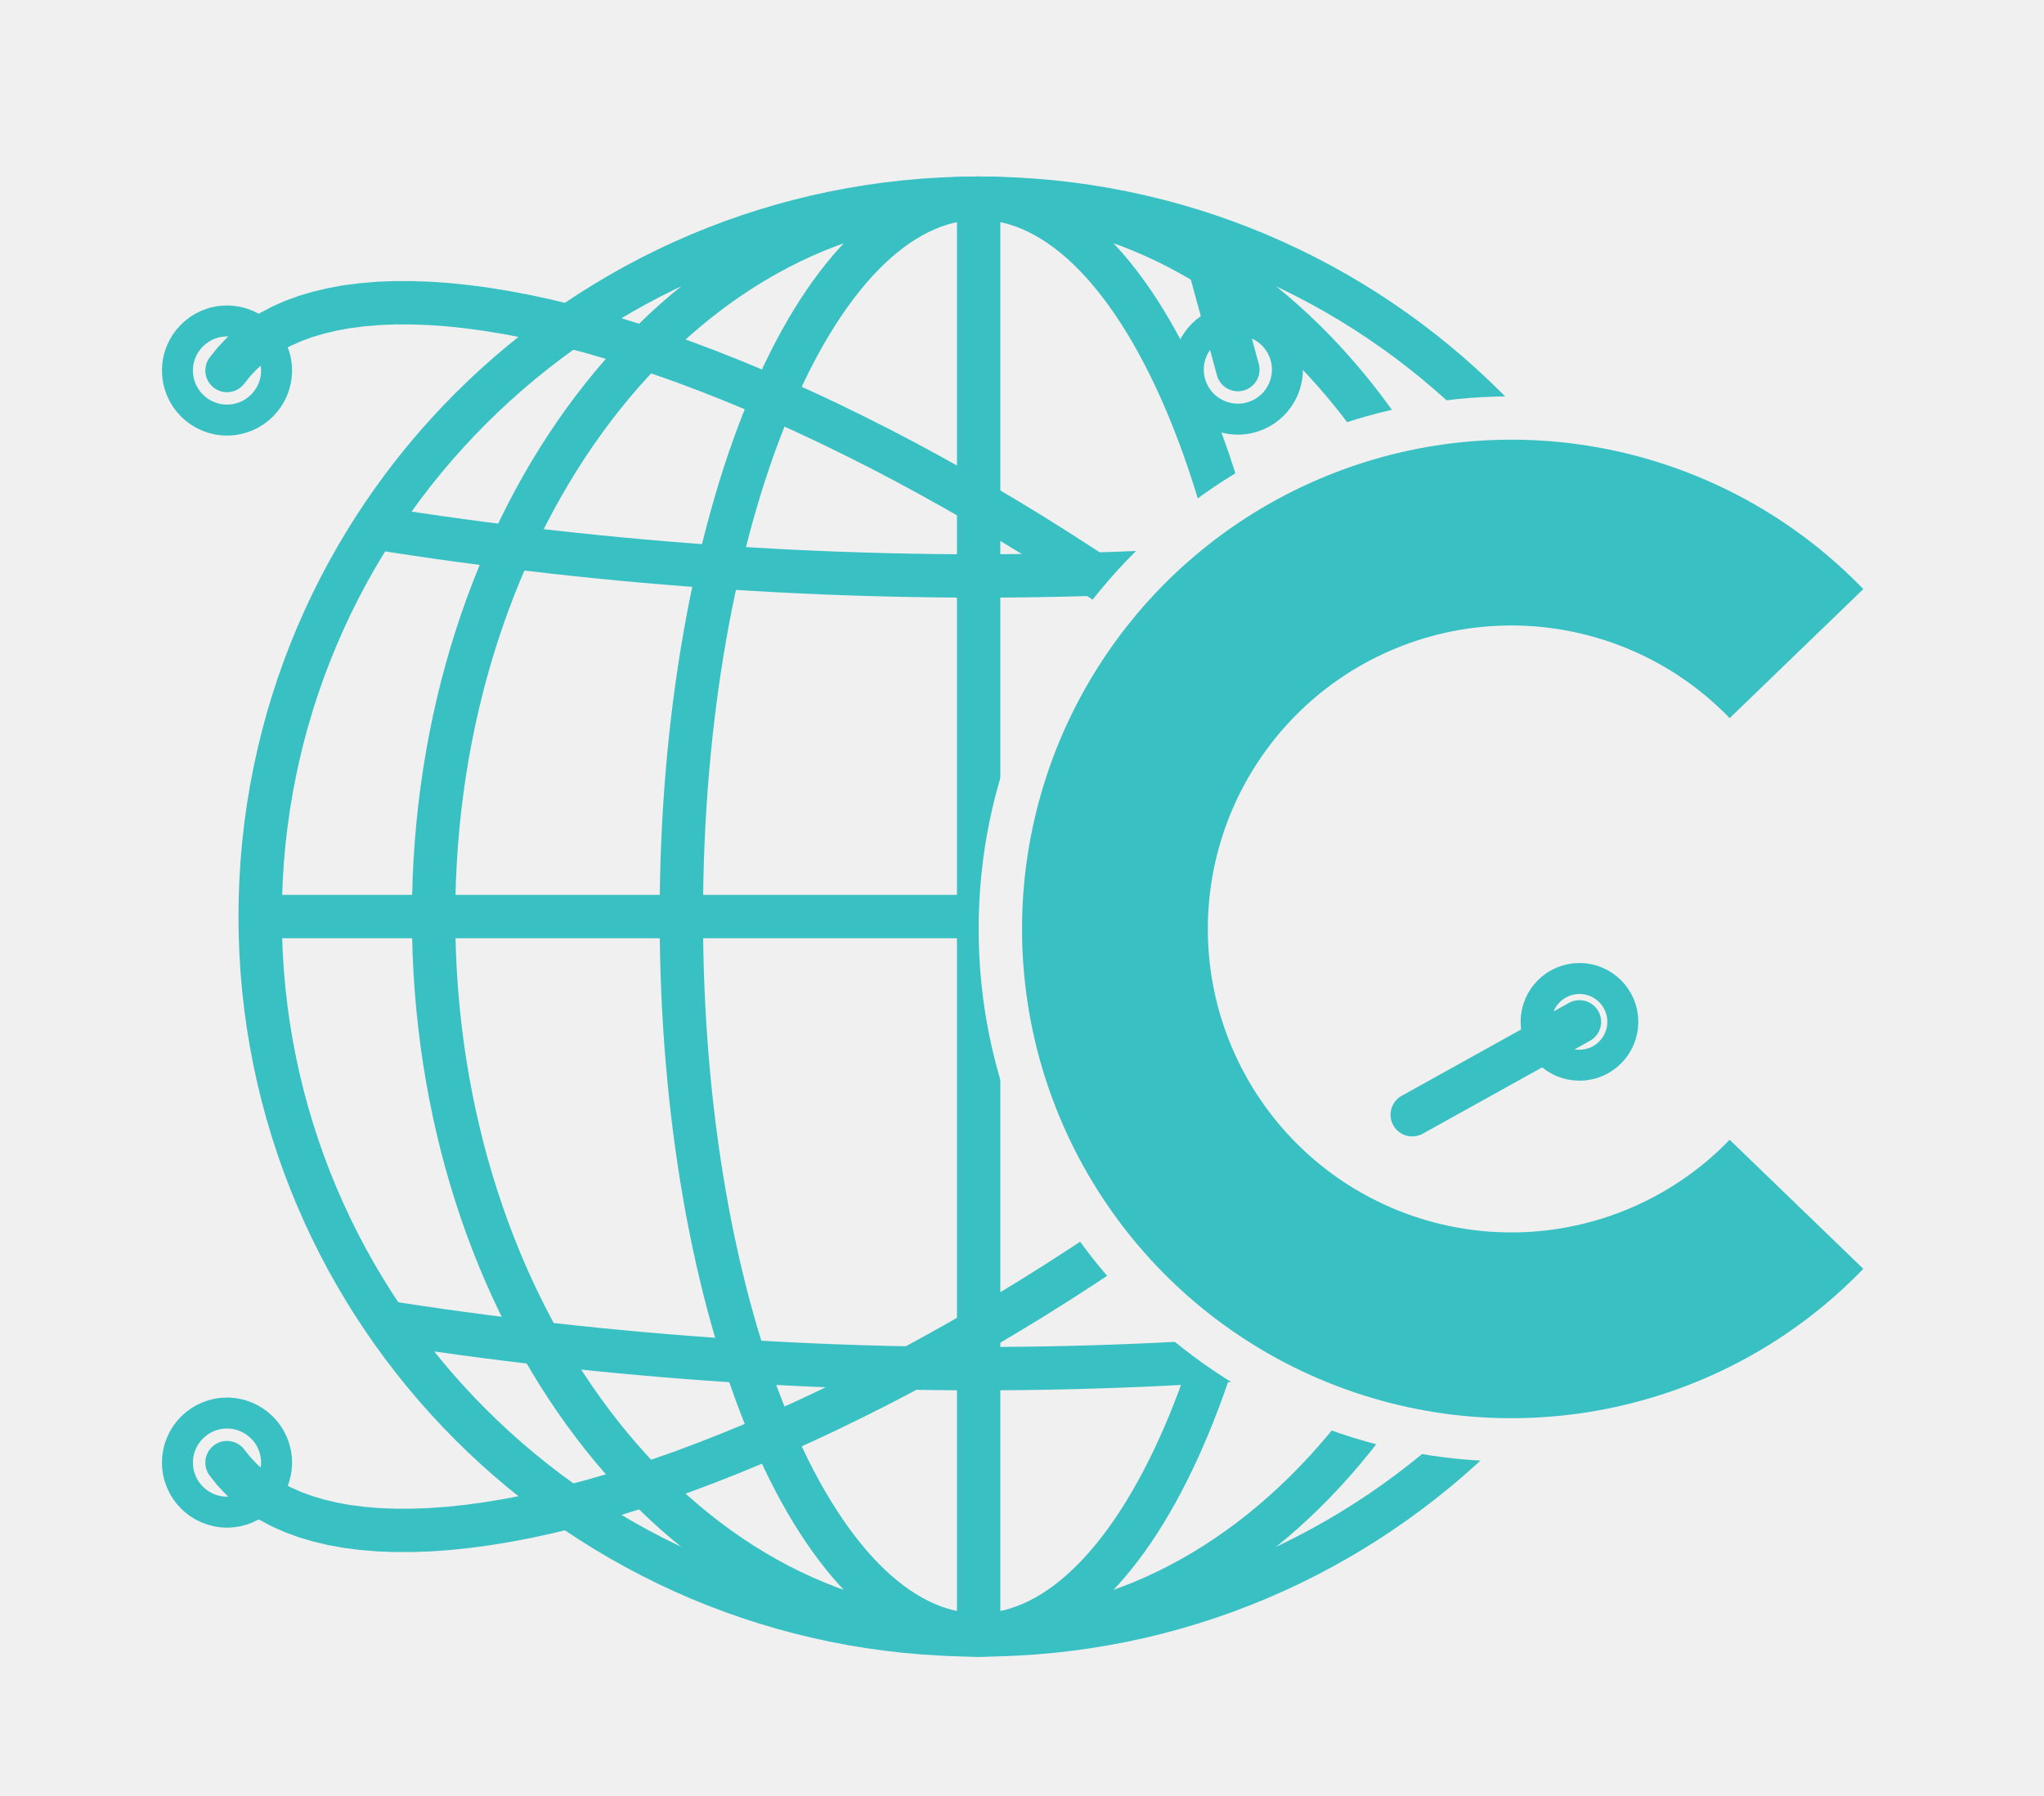
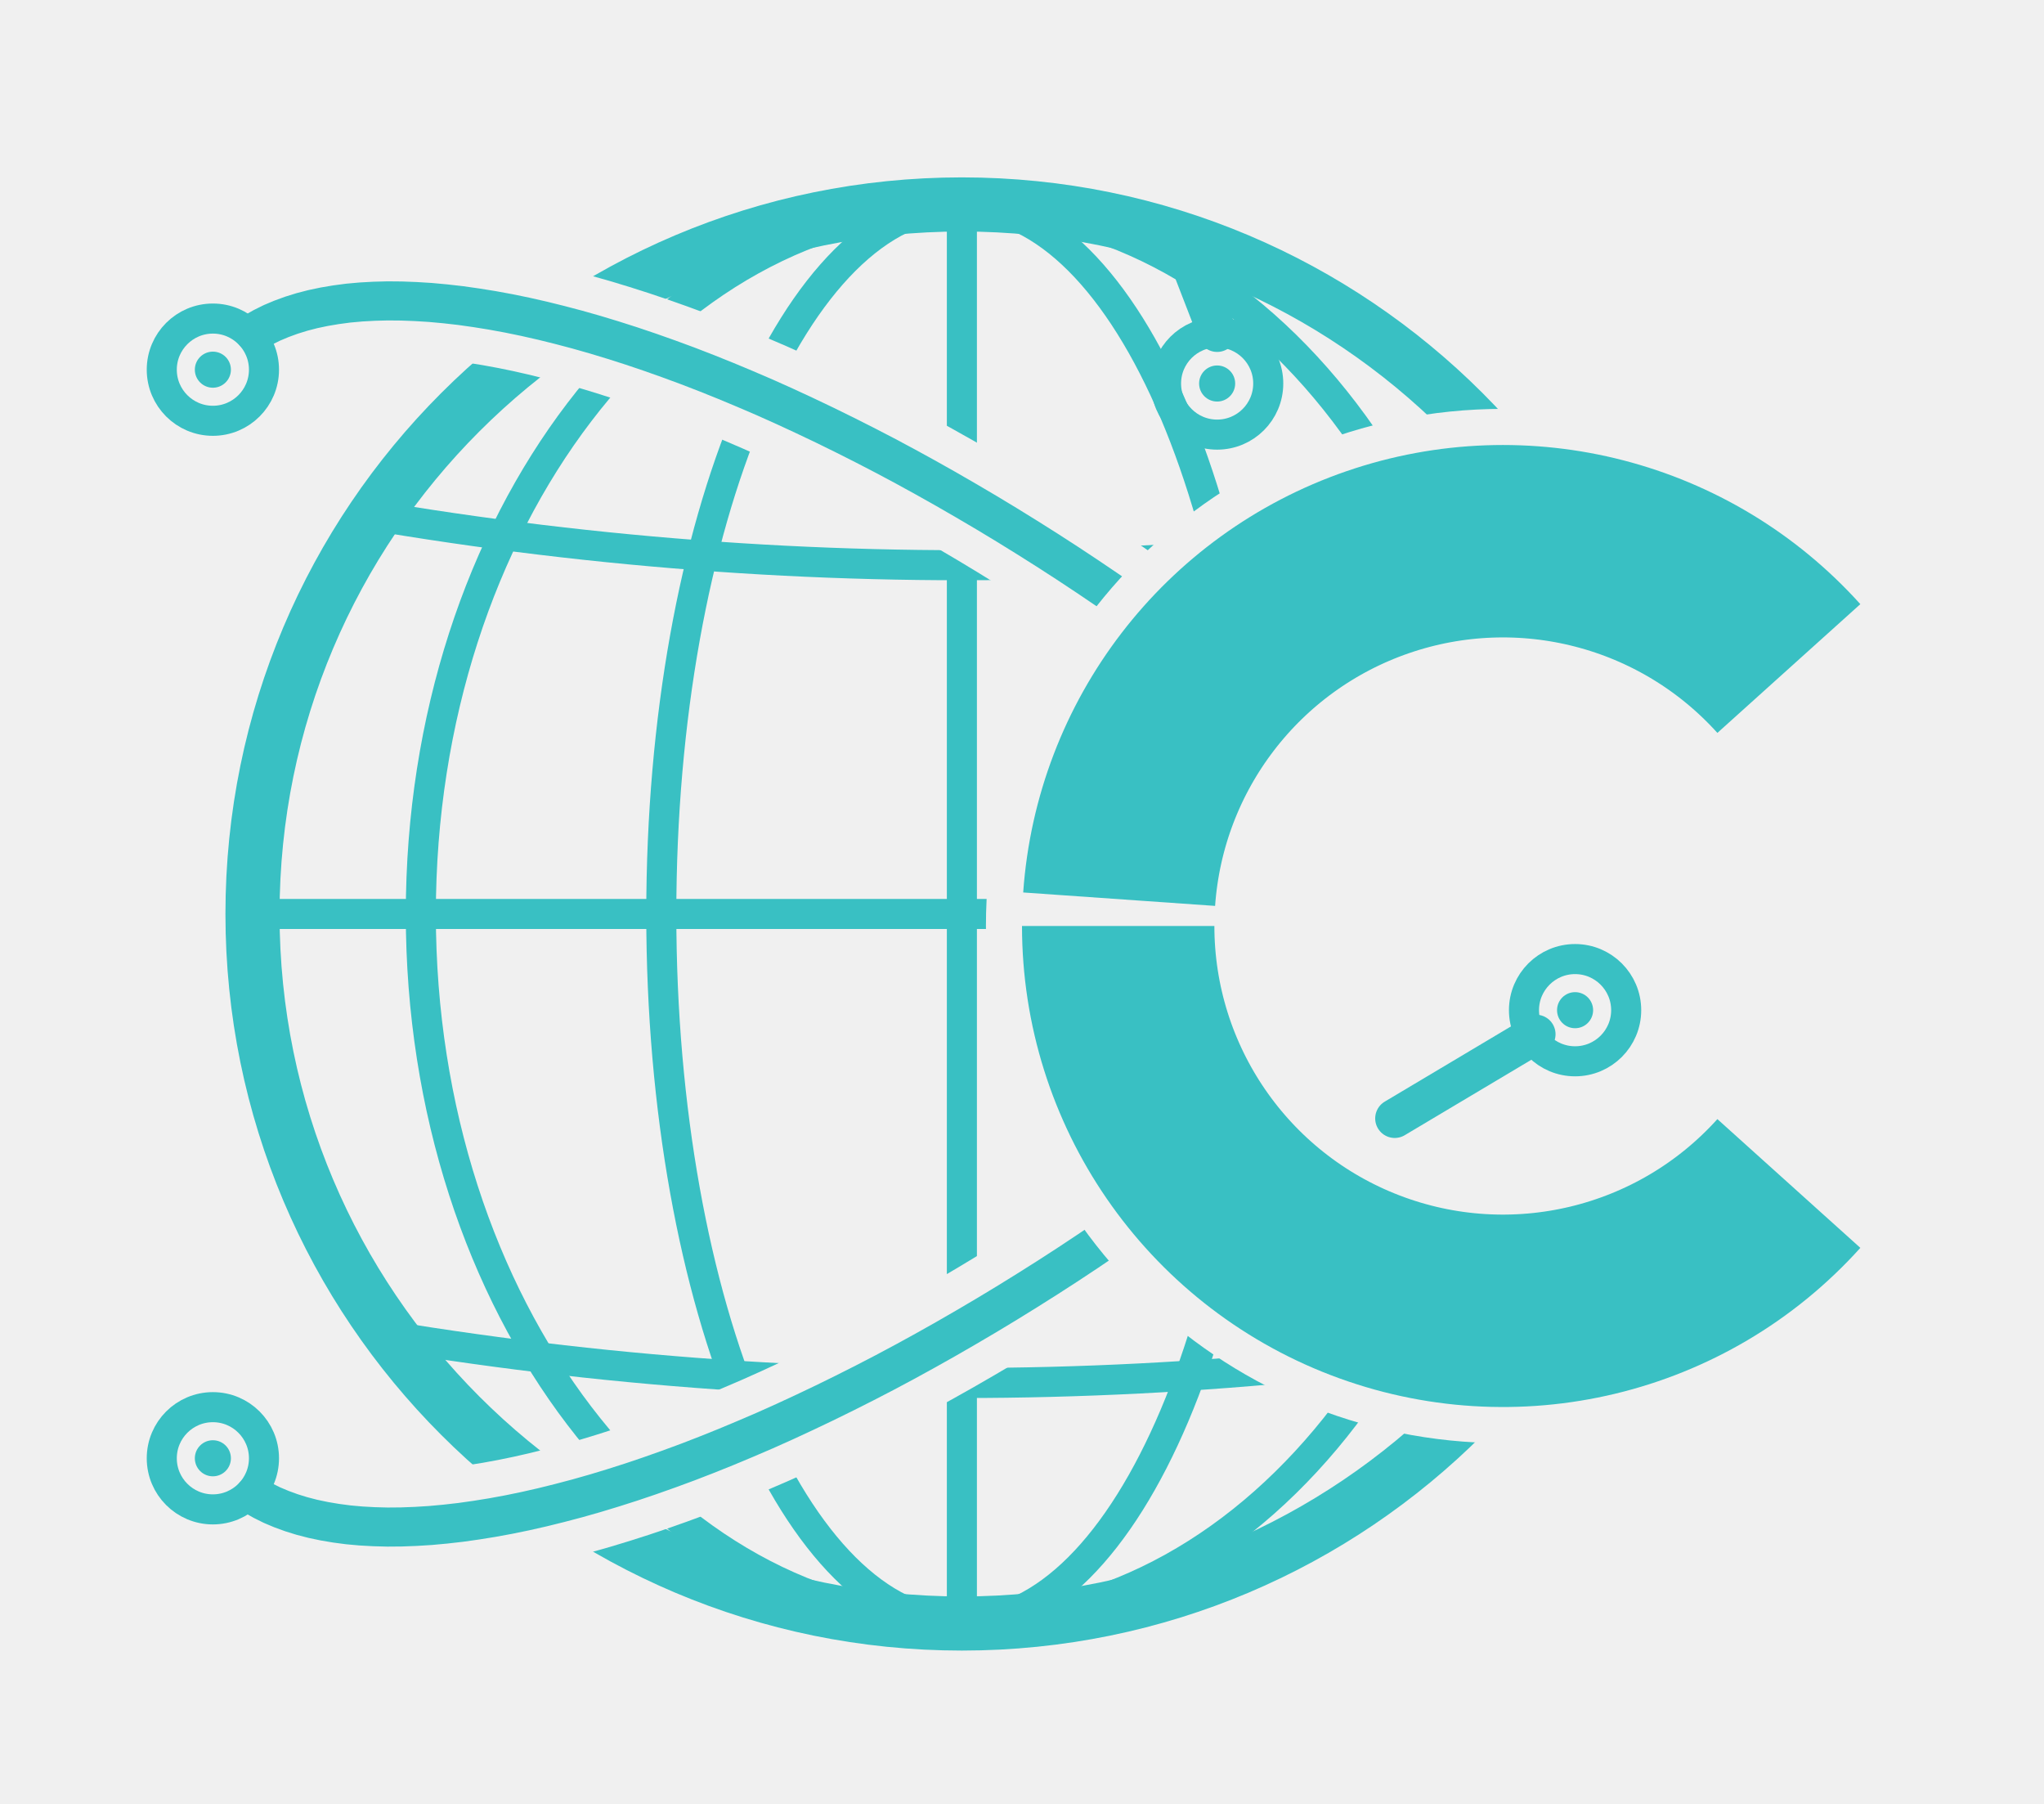
- <svg xmlns="http://www.w3.org/2000/svg" fill="none" color="#39c0c3" viewBox="0 0 330 290" role="img" aria-labelledby="t">
-   <style>.brillo{stroke:none}</style>
+ <svg xmlns="http://www.w3.org/2000/svg" viewBox="0 0 340 300" role="img" aria-labelledby="t" color="#39c0c3">
+   <style>.tinta{stroke:currentColor}.brillo{stroke:none}.punto{fill:currentColor;stroke:none}</style>
  <defs>
-     <mask id="corte" maskUnits="userSpaceOnUse" x="0" y="0" width="330" height="290">
-       <rect width="330" height="290" fill="#fff" />
-       <circle cx="244" cy="150" r="86" fill="#000" />
+     <clipPath id="globo">
+       <circle cx="160" cy="152" r="118" />
+     </clipPath>
+     <mask id="cortaC" maskUnits="userSpaceOnUse" x="0" y="0" width="340" height="300">
+       <rect width="340" height="300" fill="#fff" />
+       <circle cx="250" cy="154" r="86" />
    </mask>
-     <clipPath id="globo">
-       <circle cx="158" cy="148" r="116" />
-     </clipPath>
+     <mask id="cortaGlobo" maskUnits="userSpaceOnUse" x="0" y="0" width="340" height="300">
+       <rect width="340" height="300" fill="#fff" />
+       <g fill="none" stroke="#000" stroke-linecap="round">
+         <path d="M42.28 55.26 L43.71 54.45 L45.22 53.7 L46.81 53.03 L48.48 52.42 L50.22 51.88 L52.04 51.41 L53.94 51.01 L55.9 50.68 L57.94 50.41 L60.05 50.22 L62.22 50.1 L64.47 50.04 L66.78 50.06 L69.15 50.15 L71.58 50.3 L74.08 50.53 L76.63 50.82 L79.24 51.19 L81.91 51.62 L84.63 52.12 L87.4 52.69 L90.22 53.33 L93.09 54.04 L96.01 54.81 L98.97 55.65 L101.97 56.56 L105.01 57.53 L108.09 58.57 L111.2 59.67 L114.35 60.83 L117.53 62.06 L120.74 63.35 L123.97 64.7 L127.23 66.1 L130.51 67.57 L133.81 69.1 L137.13 70.68 L140.47 72.32 L143.82 74.01 L147.18 75.75 L150.55 77.55 L153.92 79.4 L157.3 81.3 L160.68 83.25 L164.06 85.24 L167.44 87.28 L170.82 89.37 L174.18 91.49 L177.54 93.66 L180.88 95.87 L184.21 98.12 L187.52 100.4 L190.82 102.72" stroke-width="18.5" />
+         <path d="M42.28 248.74 L43.71 249.55 L45.22 250.3 L46.81 250.97 L48.48 251.58 L50.22 252.12 L52.04 252.59 L53.94 252.99 L55.9 253.32 L57.94 253.59 L60.05 253.78 L62.22 253.9 L64.47 253.96 L66.78 253.94 L69.15 253.85 L71.58 253.7 L74.08 253.47 L76.63 253.18 L79.24 252.81 L81.91 252.38 L84.63 251.88 L87.4 251.31 L90.22 250.67 L93.09 249.96 L96.01 249.19 L98.97 248.35 L101.97 247.44 L105.01 246.47 L108.09 245.43 L111.2 244.33 L114.35 243.17 L117.53 241.94 L120.74 240.65 L123.97 239.3 L127.23 237.9 L130.51 236.43 L133.81 234.9 L137.13 233.32 L140.47 231.68 L143.82 229.99 L147.18 228.25 L150.55 226.45 L153.92 224.6 L157.3 222.7 L160.68 220.75 L164.06 218.76 L167.44 216.72 L170.82 214.63 L174.18 212.51 L177.54 210.34 L180.88 208.13 L184.21 205.88 L187.52 203.6" stroke-width="18.5" />
+       </g>
+       <circle cx="35.41" cy="61.48" r="17.75" />
+       <circle cx="35.41" cy="242.52" r="17.75" />
+       <circle cx="250" cy="154" r="86" />
+     </mask>
+     <linearGradient id="gTeal" gradientUnits="userSpaceOnUse" x1="42" y1="34" x2="278" y2="270">
+       <stop offset="0" stop-color="currentColor" />
+       <stop offset="1" stop-color="currentColor" />
+     </linearGradient>
+     <linearGradient id="gCian" gradientUnits="userSpaceOnUse" x1="0" y1="62" x2="340" y2="242">
+       <stop offset="0" stop-color="currentColor" />
+       <stop offset="1" stop-color="currentColor" />
+     </linearGradient>
+     <linearGradient id="gLetra" gradientUnits="userSpaceOnUse" x1="250" y1="74.0" x2="250" y2="154">
+       <stop offset="0" stop-color="currentColor" />
+       <stop offset="1" stop-color="currentColor" />
+     </linearGradient>
  </defs>
-   <g mask="url(#corte)" fill="none" stroke="currentColor" stroke-width="7" stroke-linecap="round" stroke-linejoin="round">
-     <circle cx="158" cy="148" r="116" />
-     <line x1="158" y1="32" x2="158" y2="264" />
-     <ellipse cx="158" cy="148" rx="48" ry="116" />
-     <ellipse cx="158" cy="148" rx="88" ry="116" />
-     <g clip-path="url(#globo)">
-       <line x1="42" y1="148" x2="274" y2="148" />
-       <path d="M42 82 Q158 104 274 82" />
-       <path d="M42 210 Q158 232 274 210" />
+   <g fill="none" stroke-linecap="round" stroke-linejoin="round">
+     <g mask="url(#cortaGlobo)">
+       <g clip-path="url(#globo)">
+         <g class="tinta" stroke-width="5">
+           <line x1="160" y1="34" x2="160" y2="270" />
+           <ellipse cx="160" cy="152" rx="50" ry="118" />
+           <ellipse cx="160" cy="152" rx="90" ry="118" />
+         </g>
+         <g stroke="url(#gTeal)" stroke-width="5">
+           <line x1="42" y1="152" x2="278" y2="152" />
+           <path d="M42 82 Q160 106 278 82" />
+           <path d="M42 218 Q160 242 278 218" />
+         </g>
+       </g>
+       <circle cx="160" cy="152" r="118" stroke="url(#gTeal)" stroke-width="9" />
+       <path d="M196.46 39.78 L202.46 55.28" stroke="url(#gCian)" stroke-width="6.5" />
    </g>
-     <path d="M36.65 59.83 L37.79 58.4 L39.06 57.06 L40.46 55.82 L41.98 54.67 L43.63 53.63 L45.4 52.69 L47.29 51.85 L49.3 51.11 L51.43 50.48 L53.67 49.95 L56.02 49.52 L58.48 49.21 L61.05 48.99 L63.72 48.89 L66.49 48.89 L69.36 48.99 L72.33 49.2 L75.39 49.52 L78.53 49.94 L81.76 50.47 L85.07 51.1 L88.47 51.84 L91.93 52.68 L95.47 53.62 L99.07 54.66 L102.73 55.8 L106.46 57.05 L110.24 58.38 L114.07 59.82 L117.95 61.35 L121.87 62.97 L125.83 64.68 L129.82 66.48 L133.85 68.37 L137.9 70.35 L141.97 72.4 L146.06 74.54 L150.16 76.76 L154.27 79.05 L158.39 81.42 L162.5 83.86 L166.61 86.36 L170.71 88.94 L174.79 91.57 L178.86 94.27 L182.91 97.03 L186.93 99.83" />
-     <path d="M36.65 236.17 L37.79 237.6 L39.06 238.94 L40.46 240.18 L41.98 241.33 L43.63 242.37 L45.4 243.31 L47.29 244.15 L49.3 244.89 L51.43 245.52 L53.67 246.05 L56.02 246.48 L58.48 246.79 L61.05 247.01 L63.72 247.11 L66.49 247.11 L69.36 247.01 L72.33 246.8 L75.39 246.48 L78.53 246.06 L81.76 245.53 L85.07 244.9 L88.47 244.16 L91.93 243.32 L95.47 242.38 L99.07 241.34 L102.73 240.2 L106.46 238.95 L110.24 237.62 L114.07 236.18 L117.95 234.65 L121.87 233.03 L125.83 231.32 L129.82 229.52 L133.85 227.63 L137.9 225.65 L141.97 223.6 L146.06 221.46 L150.16 219.24 L154.27 216.95 L158.39 214.58 L162.5 212.14 L166.61 209.64 L170.71 207.06 L174.79 204.43 L178.86 201.73 L182.91 198.97" />
-     <line x1="193.85" y1="37.68" x2="199.85" y2="59.68" />
-     <g>
-       <circle cx="36.65" cy="59.83" r="8" stroke-width="5" />
-       <circle cx="36.65" cy="236.17" r="8" stroke-width="5" />
-       <circle cx="199.85" cy="59.68" r="8" stroke-width="5" />
+     <g mask="url(#cortaC)" stroke="url(#gCian)" stroke-width="6.5">
+       <path d="M42.28 55.26 L43.71 54.45 L45.22 53.7 L46.81 53.03 L48.48 52.42 L50.22 51.88 L52.04 51.41 L53.94 51.01 L55.9 50.68 L57.94 50.41 L60.05 50.22 L62.22 50.1 L64.47 50.04 L66.78 50.06 L69.15 50.15 L71.58 50.3 L74.08 50.53 L76.63 50.82 L79.24 51.19 L81.91 51.62 L84.63 52.12 L87.4 52.69 L90.22 53.33 L93.09 54.04 L96.01 54.81 L98.97 55.65 L101.97 56.56 L105.01 57.53 L108.09 58.57 L111.2 59.67 L114.35 60.83 L117.53 62.06 L120.74 63.35 L123.97 64.7 L127.23 66.1 L130.51 67.57 L133.81 69.1 L137.13 70.68 L140.47 72.32 L143.82 74.01 L147.18 75.75 L150.55 77.55 L153.92 79.4 L157.3 81.3 L160.68 83.25 L164.06 85.24 L167.44 87.28 L170.82 89.37 L174.18 91.49 L177.54 93.66 L180.88 95.87 L184.21 98.12 L187.52 100.4 L190.82 102.72" />
+       <path d="M42.28 248.74 L43.71 249.55 L45.22 250.3 L46.81 250.97 L48.48 251.58 L50.22 252.12 L52.04 252.59 L53.94 252.99 L55.9 253.32 L57.94 253.59 L60.05 253.78 L62.22 253.9 L64.47 253.96 L66.78 253.94 L69.15 253.85 L71.58 253.7 L74.08 253.47 L76.63 253.18 L79.24 252.81 L81.91 252.38 L84.63 251.88 L87.4 251.31 L90.22 250.67 L93.09 249.96 L96.01 249.19 L98.97 248.35 L101.97 247.44 L105.01 246.47 L108.09 245.43 L111.2 244.33 L114.35 243.17 L117.53 241.94 L120.74 240.65 L123.97 239.3 L127.23 237.9 L130.51 236.43 L133.81 234.9 L137.13 233.32 L140.47 231.68 L143.82 229.99 L147.18 228.25 L150.55 226.45 L153.92 224.6 L157.3 222.7 L160.68 220.75 L164.06 218.76 L167.44 216.72 L170.82 214.63 L174.18 212.51 L177.54 210.34 L180.88 208.13 L184.21 205.88 L187.52 203.6" />
    </g>
-   </g>
-   <path class="c" d="M290.04 194.46 A64 64 0 1 1 290.04 105.54" fill="none" stroke="currentColor" stroke-width="30" />
-   <path class="brillo" d="M273.15 196.64 A55 55 0 1 1 271.5 102.37" fill="none" stroke-width="5" stroke-linecap="round" />
-   <g fill="none" stroke="currentColor" stroke-width="7" stroke-linecap="round" stroke-linejoin="round">
-     <line x1="228" y1="180" x2="255" y2="165" />
-     <g>
-       <circle cx="255" cy="165" r="7" stroke-width="5" />
+     <path d="M186.16 149.54 A64 64 0 0 1 297.56 111.18" stroke="url(#gLetra)" stroke-width="32" stroke-linecap="butt" />
+     <path d="M297.56 196.82 A64 64 0 0 1 186 154" class="tinta" stroke-width="32" stroke-linecap="butt" />
+     <path d="M199.05 139.39 A53 53 0 0 1 281.15 111.12" class="brillo" stroke-width="4" />
+     <path d="M232 186 L255.5 172" stroke="url(#gCian)" stroke-width="6.5" />
+     <g stroke="url(#gCian)" stroke-width="5.0">
+       <circle cx="35.41" cy="61.48" r="8.5" class="anillo" />
+       <circle cx="35.41" cy="61.48" r="3" class="punto" />
+       <circle cx="35.41" cy="242.52" r="8.5" class="anillo" />
+       <circle cx="35.41" cy="242.52" r="3" class="punto" />
+       <circle cx="202.46" cy="63.78" r="8.5" class="anillo" />
+       <circle cx="202.46" cy="63.78" r="3" class="punto" />
+       <circle cx="262" cy="168" r="8.5" class="anillo" />
+       <circle cx="262" cy="168" r="3" class="punto" />
    </g>
  </g>
</svg>
